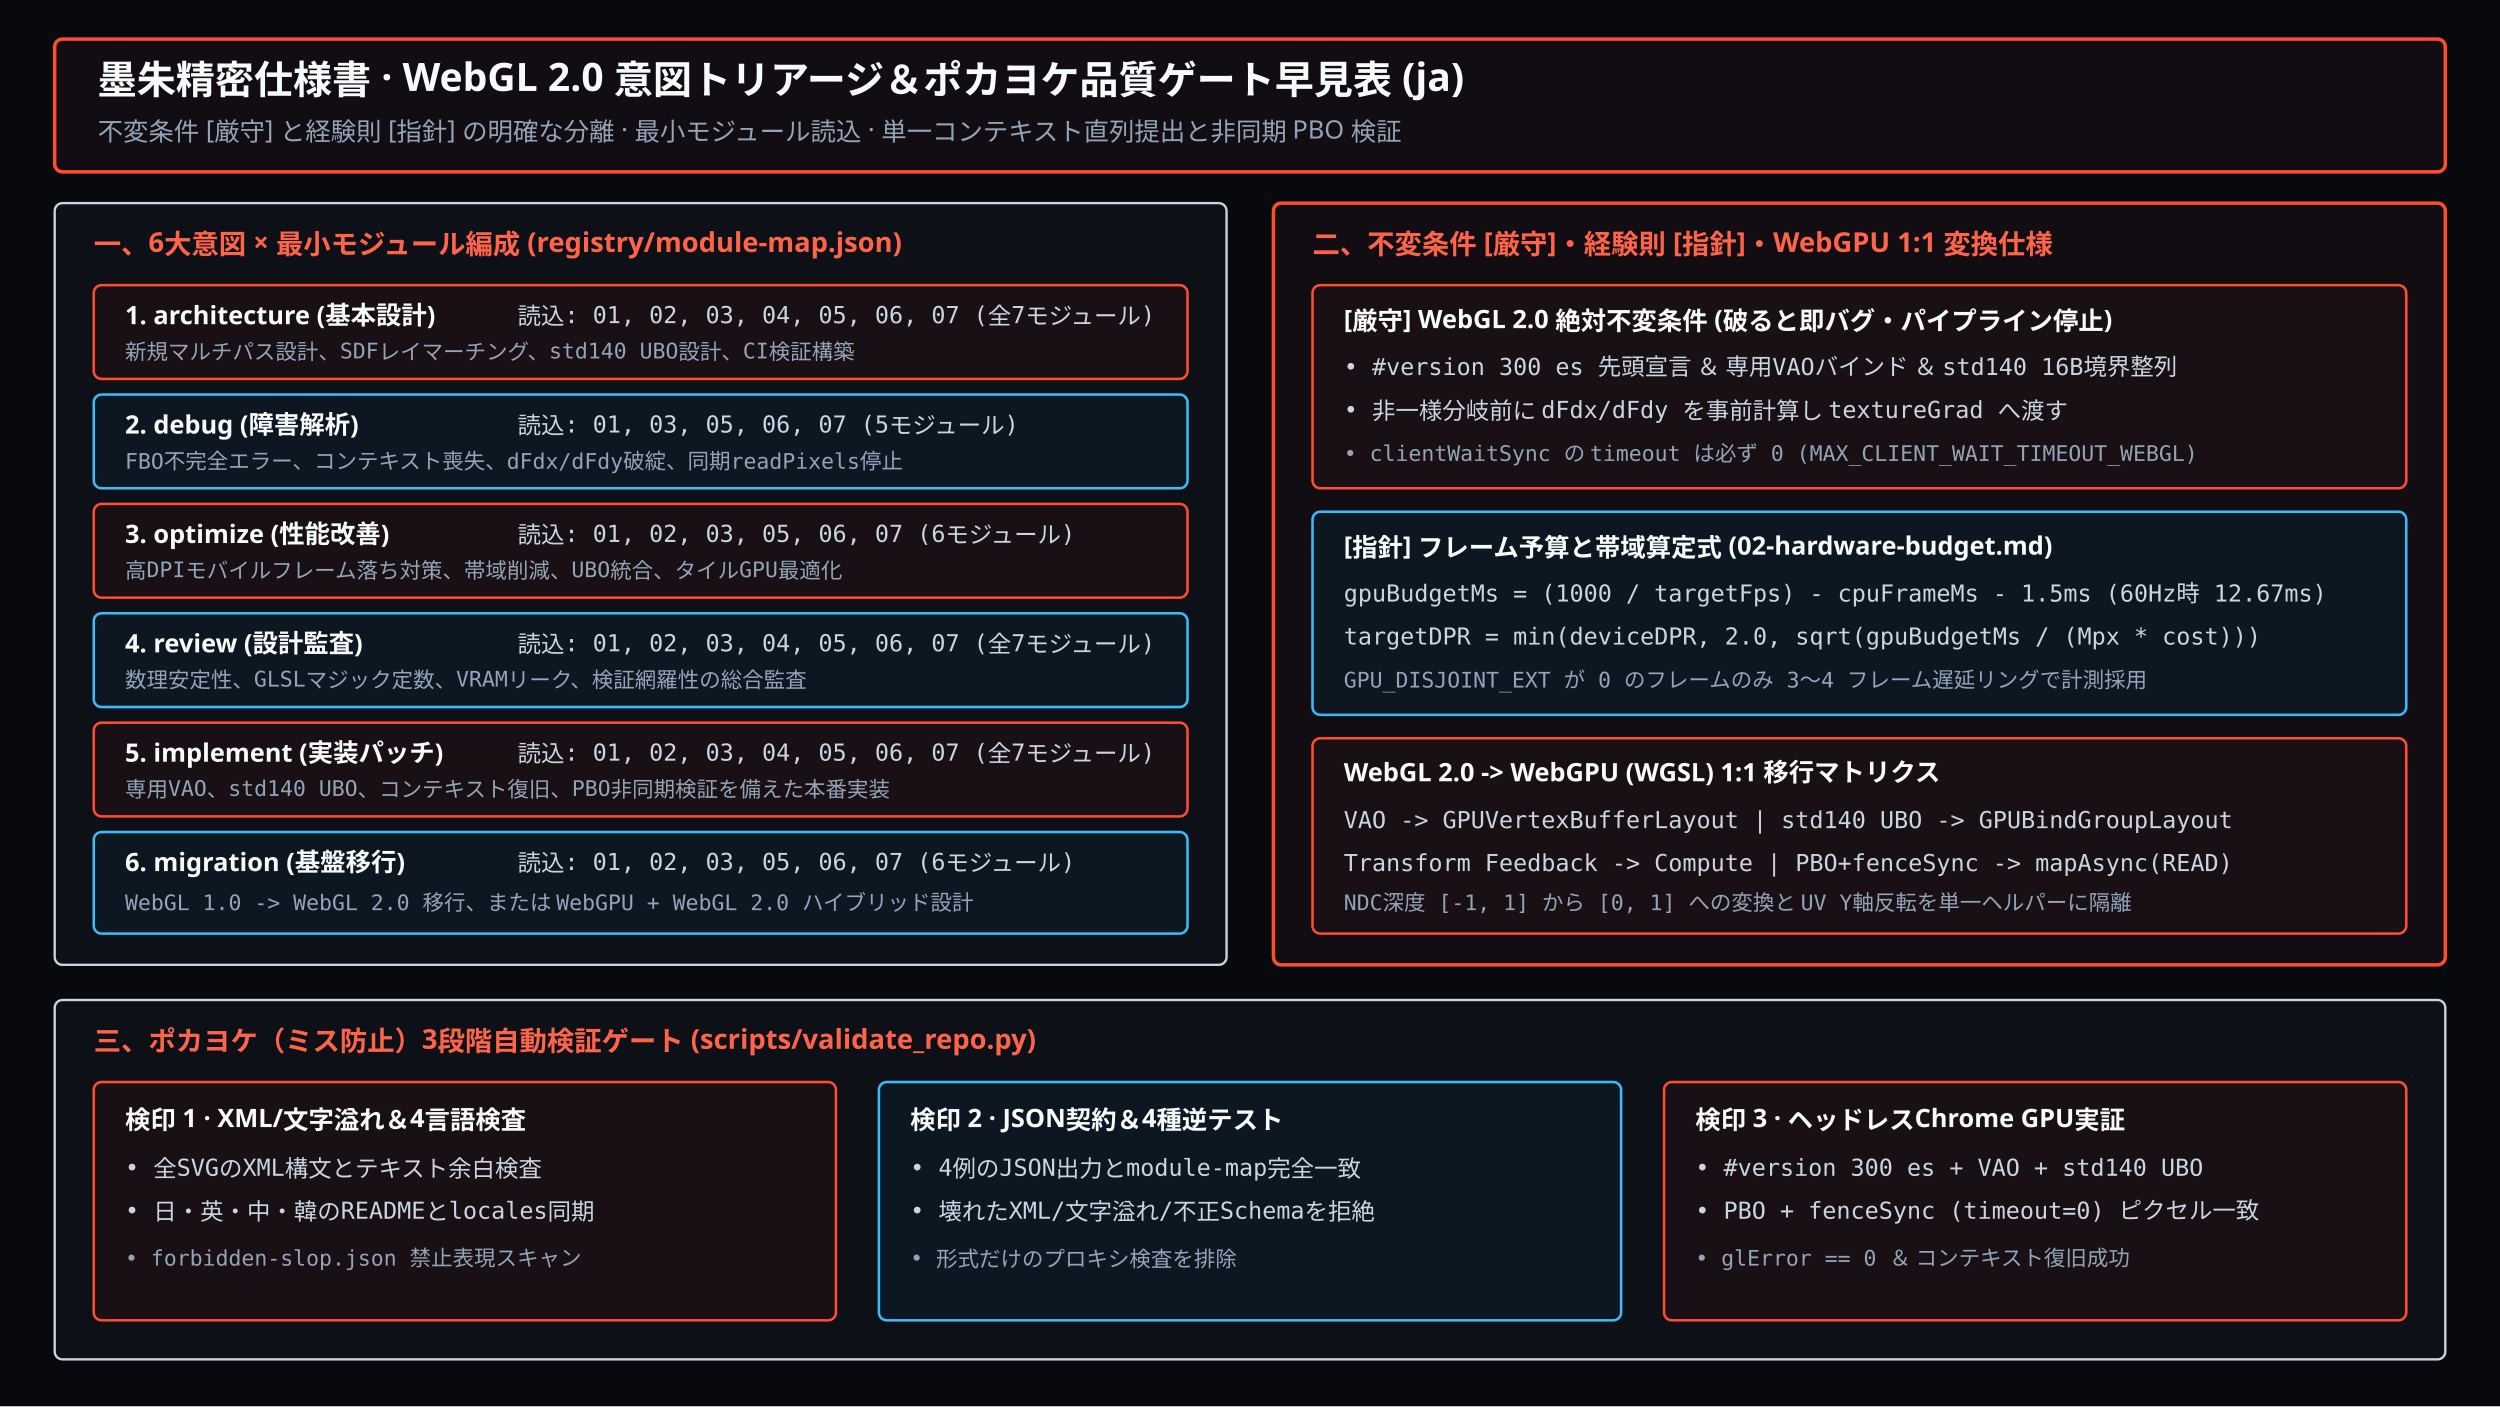
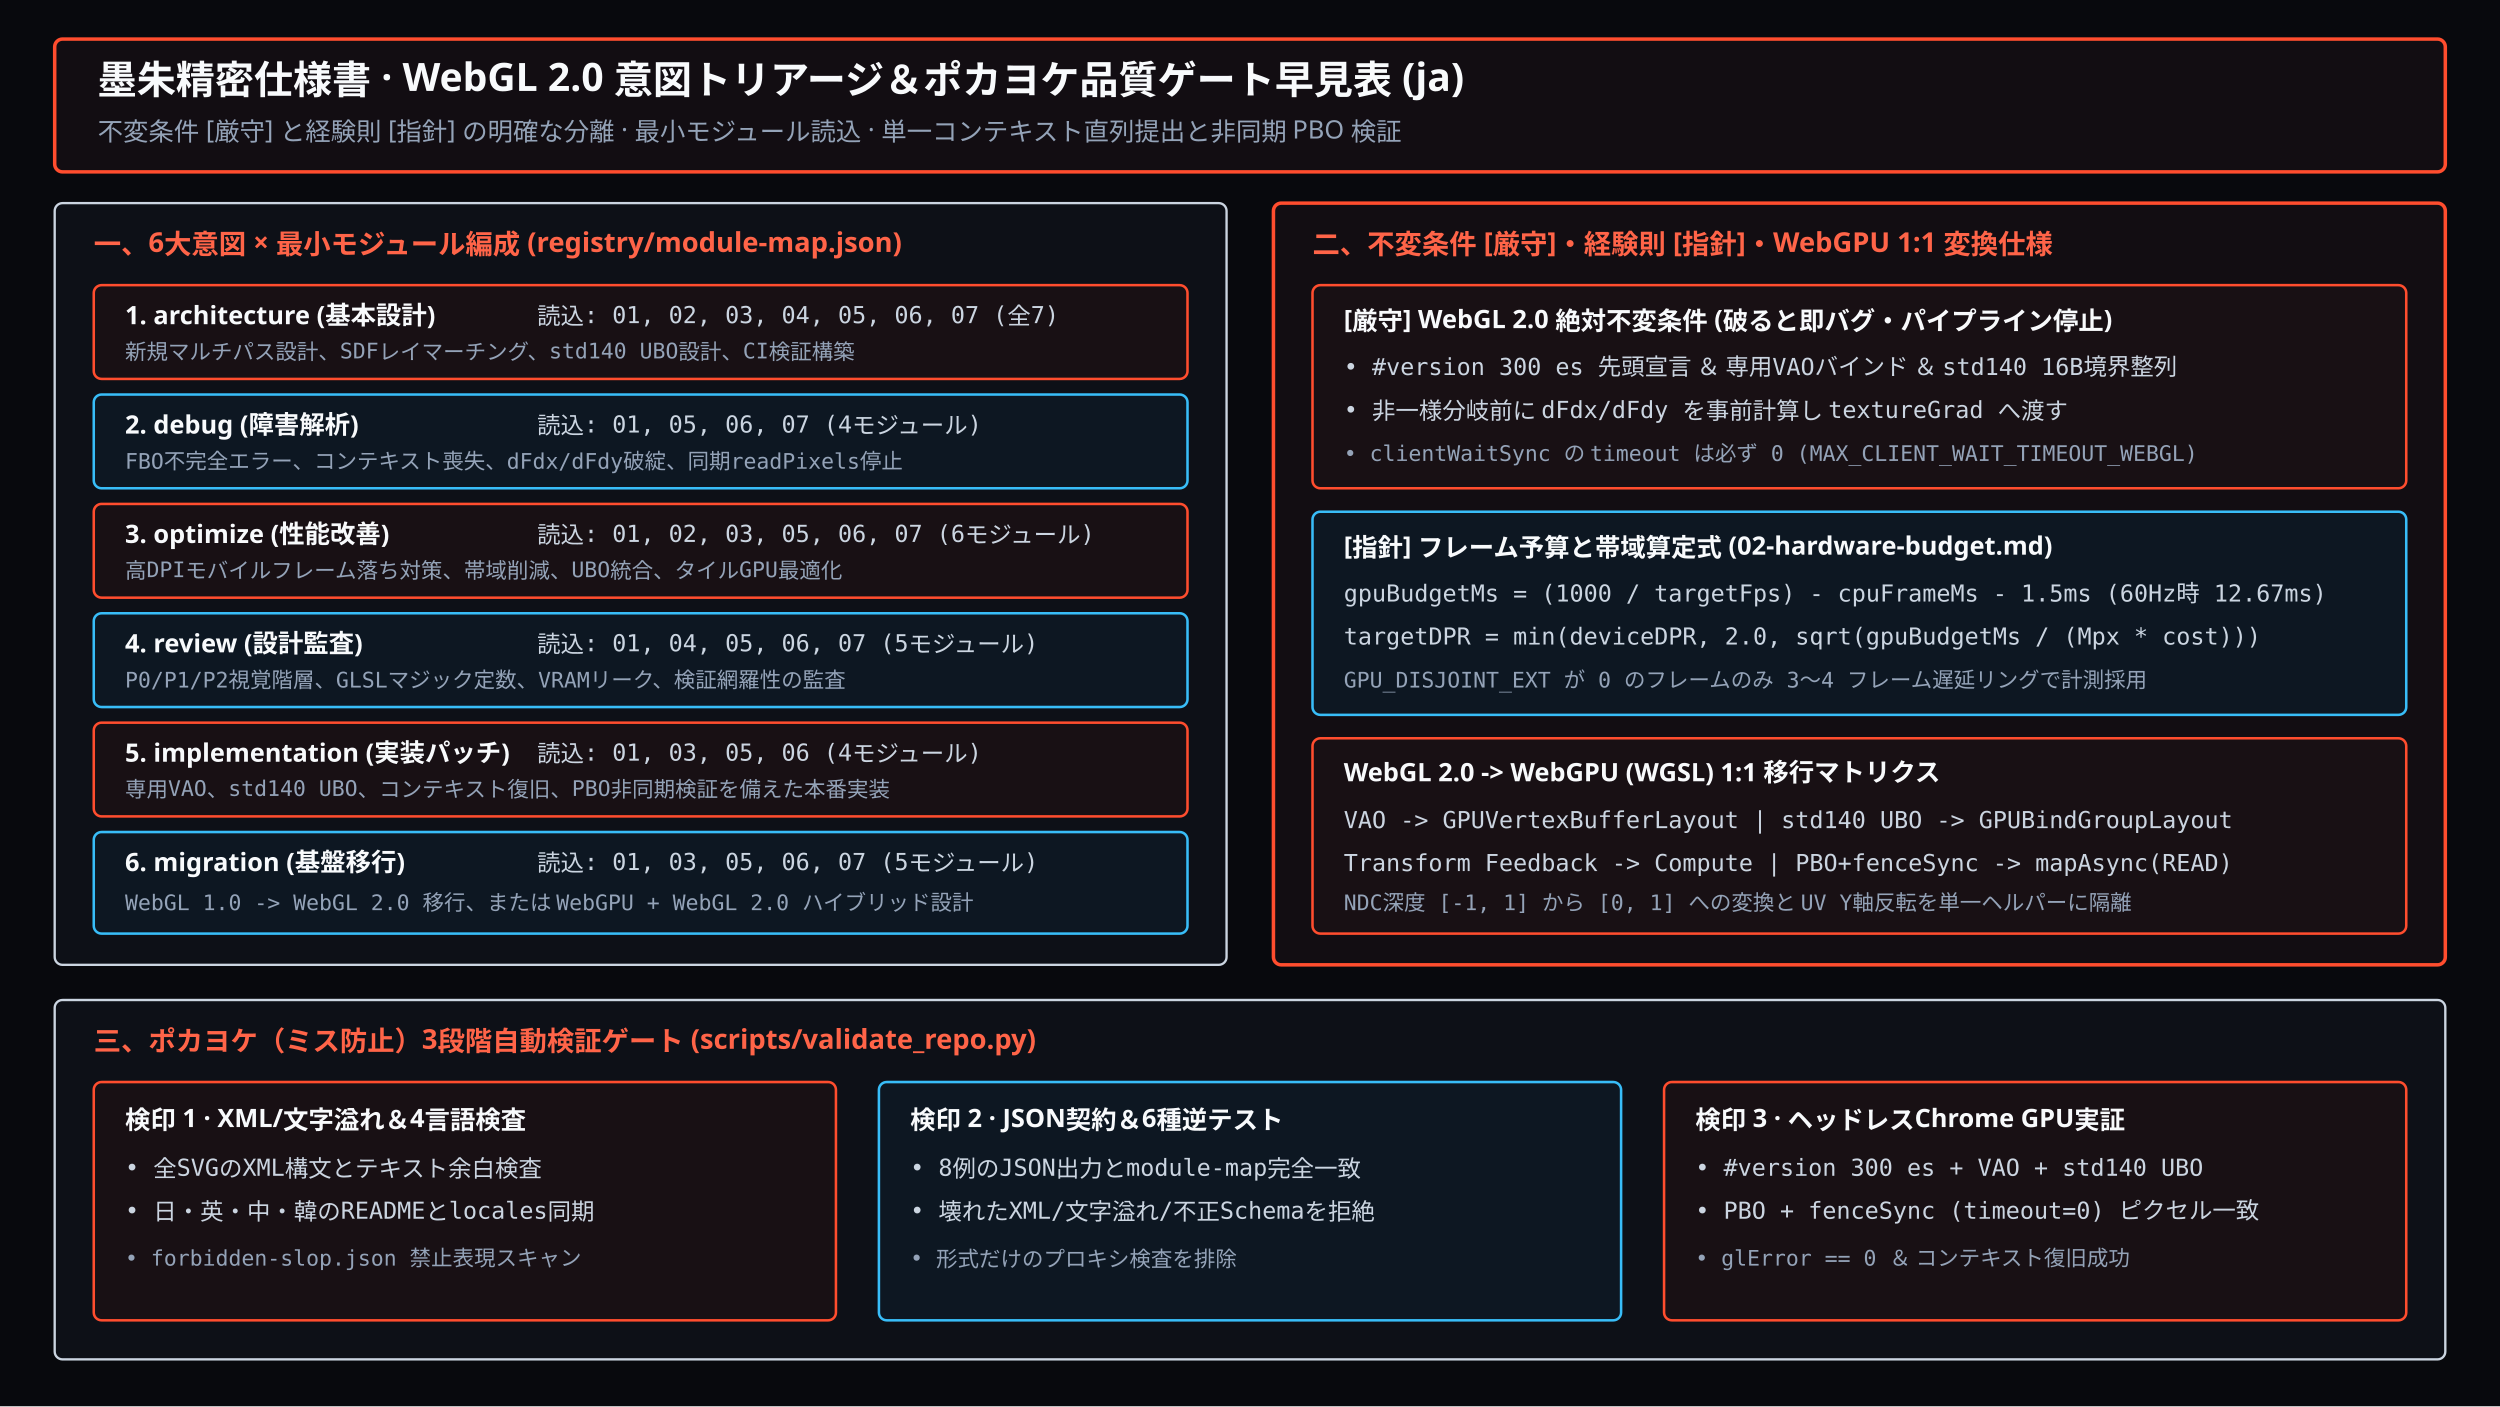
<svg xmlns="http://www.w3.org/2000/svg" viewBox="0 0 1280 720" width="1280" height="720" role="img" aria-labelledby="ja-info-title ja-info-desc">
  <defs>
    <style>
      .bg { fill: #08090d; }
      .panel { fill: #0d1017; stroke: #cbd5e1; stroke-width: 1.2; rx: 4; }
      .panel-verm { fill: #120d12; stroke: #ff4d2e; stroke-width: 1.8; rx: 4; }
      .box-verm { fill: #181014; stroke: #ff4d2e; stroke-width: 1.3; rx: 4; }
      .box-cyan { fill: #0d1722; stroke: #38bdf8; stroke-width: 1.3; rx: 4; }
      .h1 { fill: #f8fafc; font-family: 'Yu Gothic', 'Meiryo', sans-serif; font-size: 20px; font-weight: 700; }
      .sub { fill: #94a3b8; font-family: 'Yu Gothic', 'Meiryo', sans-serif; font-size: 13px; }
      .sec { fill: #ff6448; font-family: 'Yu Gothic', sans-serif; font-size: 14px; font-weight: 700; }
      .t-b { fill: #f8fafc; font-family: 'Yu Gothic', sans-serif; font-size: 13px; font-weight: 700; }
      .t-m { fill: #cbd5e1; font-family: 'Consolas', 'Yu Gothic', monospace; font-size: 12px; }
      .t-s { fill: #94a3b8; font-family: 'Consolas', 'Yu Gothic', monospace; font-size: 11px; }
    </style>
  </defs>
  <rect class="bg" width="1280" height="720" />
  <rect class="panel-verm" x="28" y="20" width="1224" height="68" rx="4" />
  <text class="h1" x="50" y="48">墨朱精密仕様書 · WebGL 2.0 意図トリアージ＆ポカヨケ品質ゲート早見表 (ja)</text>
  <text class="sub" x="50" y="72">不変条件 [厳守] と経験則 [指針] の明確な分離 · 最小モジュール読込 · 単一コンテキスト直列提出と非同期 PBO 検証</text>
  <rect class="panel" x="28" y="104" width="600" height="390" rx="4" />
  <text class="sec" x="48" y="130">一、6大意図 × 最小モジュール編成 (registry/module-map.json)</text>
  <rect class="box-verm" x="48" y="146" width="560" height="48" rx="4" />
  <text class="t-b" x="64" y="166">1. architecture (基本設計)</text>
-   <text class="t-m" x="265" y="166">読込: 01, 02, 03, 04, 05, 06, 07 (全7モジュール)</text>
+   <text class="t-m" x="275" y="166">読込: 01, 02, 03, 04, 05, 06, 07 (全7)</text>
  <text class="t-s" x="64" y="184">新規マルチパス設計、SDFレイマーチング、std140 UBO設計、CI検証構築</text>
  <rect class="box-cyan" x="48" y="202" width="560" height="48" rx="4" />
  <text class="t-b" x="64" y="222">2. debug (障害解析)</text>
-   <text class="t-m" x="265" y="222">読込: 01, 03, 05, 06, 07 (5モジュール)</text>
+   <text class="t-m" x="275" y="222">読込: 01, 05, 06, 07 (4モジュール)</text>
  <text class="t-s" x="64" y="240">FBO不完全エラー、コンテキスト喪失、dFdx/dFdy破綻、同期readPixels停止</text>
  <rect class="box-verm" x="48" y="258" width="560" height="48" rx="4" />
  <text class="t-b" x="64" y="278">3. optimize (性能改善)</text>
-   <text class="t-m" x="265" y="278">読込: 01, 02, 03, 05, 06, 07 (6モジュール)</text>
+   <text class="t-m" x="275" y="278">読込: 01, 02, 03, 05, 06, 07 (6モジュール)</text>
  <text class="t-s" x="64" y="296">高DPIモバイルフレーム落ち対策、帯域削減、UBO統合、タイルGPU最適化</text>
  <rect class="box-cyan" x="48" y="314" width="560" height="48" rx="4" />
  <text class="t-b" x="64" y="334">4. review (設計監査)</text>
-   <text class="t-m" x="265" y="334">読込: 01, 02, 03, 04, 05, 06, 07 (全7モジュール)</text>
-   <text class="t-s" x="64" y="352">数理安定性、GLSLマジック定数、VRAMリーク、検証網羅性の総合監査</text>
+   <text class="t-m" x="275" y="334">読込: 01, 04, 05, 06, 07 (5モジュール)</text>
+   <text class="t-s" x="64" y="352">P0/P1/P2視覚階層、GLSLマジック定数、VRAMリーク、検証網羅性の監査</text>
  <rect class="box-verm" x="48" y="370" width="560" height="48" rx="4" />
-   <text class="t-b" x="64" y="390">5. implement (実装パッチ)</text>
-   <text class="t-m" x="265" y="390">読込: 01, 02, 03, 04, 05, 06, 07 (全7モジュール)</text>
+   <text class="t-b" x="64" y="390">5. implementation (実装パッチ)</text>
+   <text class="t-m" x="275" y="390">読込: 01, 03, 05, 06 (4モジュール)</text>
  <text class="t-s" x="64" y="408">専用VAO、std140 UBO、コンテキスト復旧、PBO非同期検証を備えた本番実装</text>
  <rect class="box-cyan" x="48" y="426" width="560" height="52" rx="4" />
  <text class="t-b" x="64" y="446">6. migration (基盤移行)</text>
-   <text class="t-m" x="265" y="446">読込: 01, 02, 03, 05, 06, 07 (6モジュール)</text>
+   <text class="t-m" x="275" y="446">読込: 01, 03, 05, 06, 07 (5モジュール)</text>
  <text class="t-s" x="64" y="466">WebGL 1.0 -&gt; WebGL 2.0 移行、または WebGPU + WebGL 2.0 ハイブリッド設計</text>
  <rect class="panel-verm" x="652" y="104" width="600" height="390" rx="4" />
  <text class="sec" x="672" y="130">二、不変条件 [厳守]・経験則 [指針]・WebGPU 1:1 変換仕様</text>
  <rect class="box-verm" x="672" y="146" width="560" height="104" rx="4" />
  <text class="t-b" x="688" y="168">[厳守] WebGL 2.0 絶対不変条件 (破ると即バグ・パイプライン停止)</text>
  <text class="t-m" x="688" y="192">• #version 300 es 先頭宣言 ＆ 専用VAOバインド ＆ std140 16B境界整列</text>
  <text class="t-m" x="688" y="214">• 非一様分岐前に dFdx/dFdy を事前計算し textureGrad へ渡す</text>
  <text class="t-s" x="688" y="236">• clientWaitSync の timeout は必ず 0 (MAX_CLIENT_WAIT_TIMEOUT_WEBGL)</text>
  <rect class="box-cyan" x="672" y="262" width="560" height="104" rx="4" />
  <text class="t-b" x="688" y="284">[指針] フレーム予算と帯域算定式 (02-hardware-budget.md)</text>
  <text class="t-m" x="688" y="308">gpuBudgetMs = (1000 / targetFps) - cpuFrameMs - 1.5ms (60Hz時 12.67ms)</text>
  <text class="t-m" x="688" y="330">targetDPR = min(deviceDPR, 2.0, sqrt(gpuBudgetMs / (Mpx * cost)))</text>
  <text class="t-s" x="688" y="352">GPU_DISJOINT_EXT が 0 のフレームのみ 3〜4 フレーム遅延リングで計測採用</text>
  <rect class="box-verm" x="672" y="378" width="560" height="100" rx="4" />
  <text class="t-b" x="688" y="400">WebGL 2.0 -&gt; WebGPU (WGSL) 1:1 移行マトリクス</text>
  <text class="t-m" x="688" y="424">VAO -&gt; GPUVertexBufferLayout | std140 UBO -&gt; GPUBindGroupLayout</text>
  <text class="t-m" x="688" y="446">Transform Feedback -&gt; Compute | PBO+fenceSync -&gt; mapAsync(READ)</text>
  <text class="t-s" x="688" y="466">NDC深度 [-1, 1] から [0, 1] への変換と UV Y軸反転を単一ヘルパーに隔離</text>
  <rect class="panel" x="28" y="512" width="1224" height="184" rx="4" />
  <text class="sec" x="48" y="538">三、ポカヨケ（ミス防止）3段階自動検証ゲート (scripts/validate_repo.py)</text>
  <rect class="box-verm" x="48" y="554" width="380" height="122" rx="4" />
  <text class="t-b" x="64" y="578">検印 1 · XML/文字溢れ＆4言語検査</text>
  <text class="t-m" x="64" y="602">• 全SVGのXML構文とテキスト余白検査</text>
  <text class="t-m" x="64" y="624">• 日・英・中・韓のREADMEとlocales同期</text>
  <text class="t-s" x="64" y="648">• forbidden-slop.json 禁止表現スキャン</text>
  <rect class="box-cyan" x="450" y="554" width="380" height="122" rx="4" />
-   <text class="t-b" x="466" y="578">検印 2 · JSON契約＆4種逆テスト</text>
-   <text class="t-m" x="466" y="602">• 4例のJSON出力とmodule-map完全一致</text>
+   <text class="t-b" x="466" y="578">検印 2 · JSON契約＆6種逆テスト</text>
+   <text class="t-m" x="466" y="602">• 8例のJSON出力とmodule-map完全一致</text>
  <text class="t-m" x="466" y="624">• 壊れたXML/文字溢れ/不正Schemaを拒絶</text>
  <text class="t-s" x="466" y="648">• 形式だけのプロキシ検査を排除</text>
  <rect class="box-verm" x="852" y="554" width="380" height="122" rx="4" />
  <text class="t-b" x="868" y="578">検印 3 · ヘッドレスChrome GPU実証</text>
  <text class="t-m" x="868" y="602">• #version 300 es + VAO + std140 UBO</text>
  <text class="t-m" x="868" y="624">• PBO + fenceSync (timeout=0) ピクセル一致</text>
  <text class="t-s" x="868" y="648">• glError == 0 ＆ コンテキスト復旧成功</text>
</svg>
